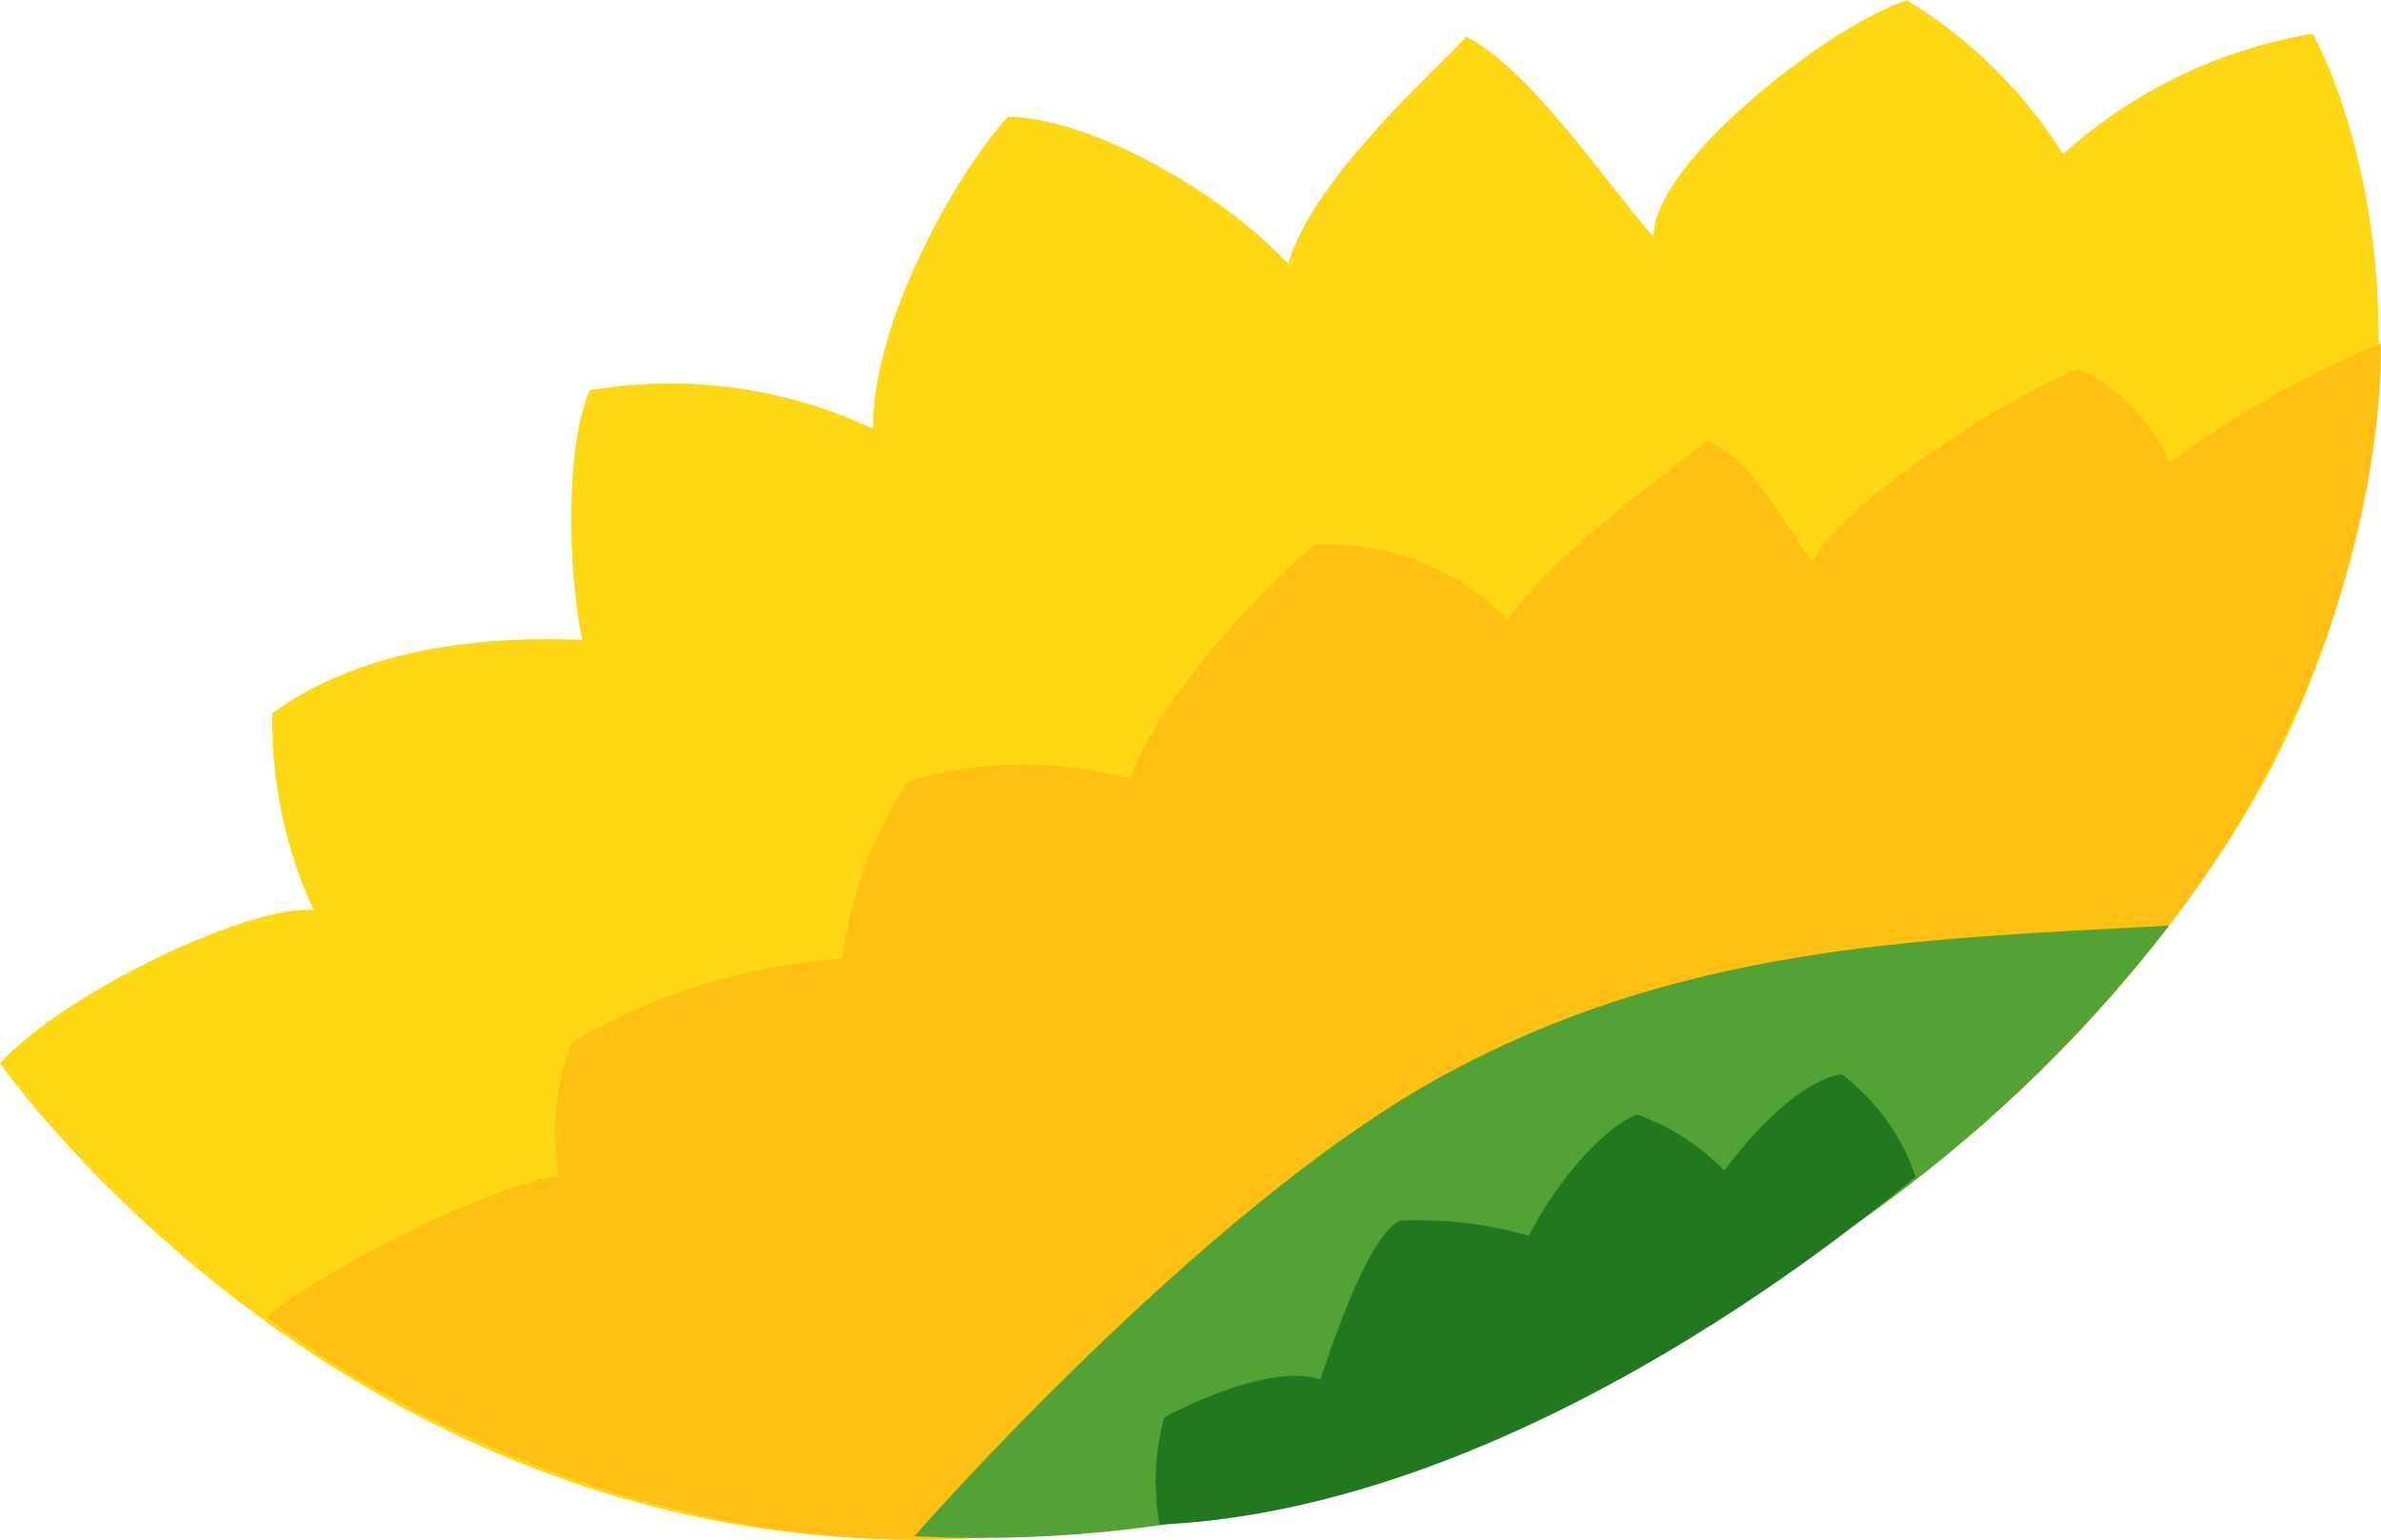
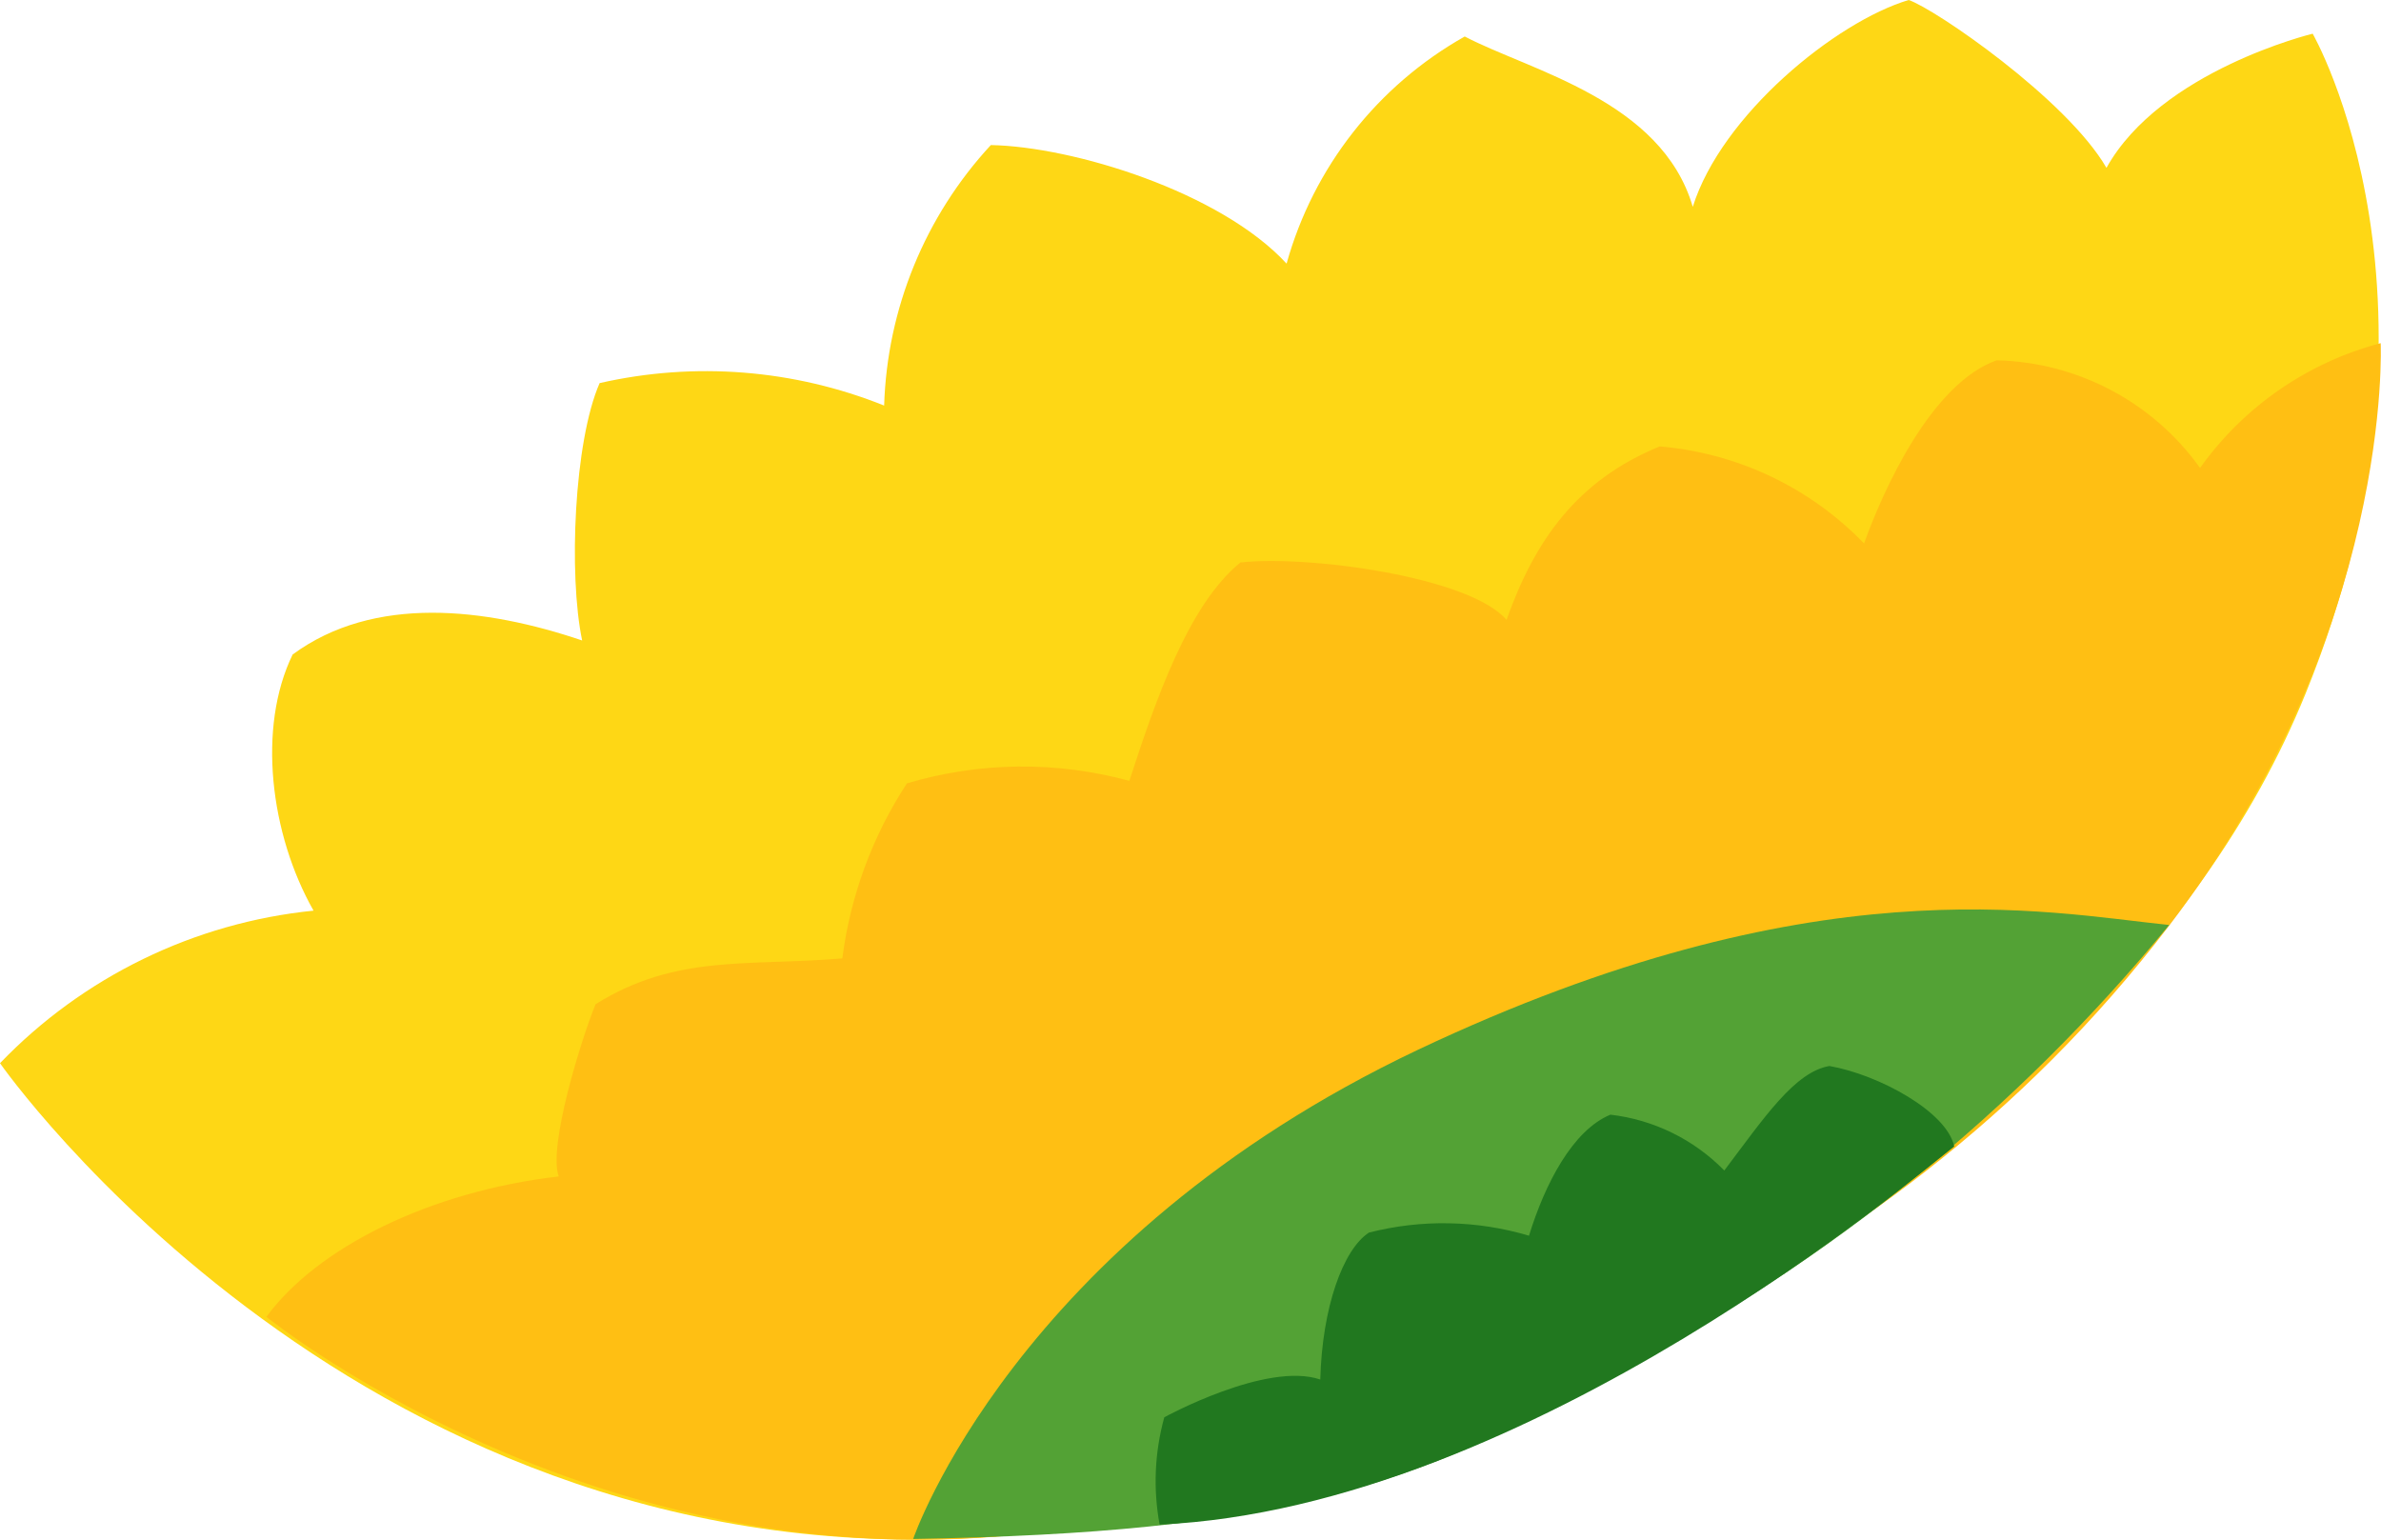
<svg xmlns="http://www.w3.org/2000/svg" viewBox="0 0 76.32 49.35">
  <defs>
    <style>.cls-1{fill:#fed715;}.cls-2{fill:#ffbf13;}.cls-3{fill:#53a235;}.cls-4{fill:#21781f;}</style>
  </defs>
  <g id="Layer_2" data-name="Layer 2">
    <g id="Layer_1-2" data-name="Layer 1">
-       <path class="cls-1" d="M0,34.08S11.69,50.86,32.07,49.24c11.81-.93,35.08-10.4,41.83-27,5.14-12.64.23-21.16.23-21.16a15.84,15.84,0,0,0-8,3.86,15.33,15.33,0,0,0-5-4.93C58.84.7,53,5.14,53,7.59c-1.66-1.9-3.91-5.32-6-6.42-.88,1-4.87,4.47-5.71,7.28C39.12,6.15,35,3.79,32.31,3.74c-1.57,1.7-4.35,6.5-4.33,10a15.3,15.3,0,0,0-9.08-1.23c-.81,1.87-.68,5.9-.24,8-3.66-.16-7.31.44-9.93,2.35a14.46,14.46,0,0,0,1.32,6.31C7.93,29,2.05,31.84,0,34.08Z" />
-       <path class="cls-2" d="M8.54,42.21s12.3,10,27.88,6.34c9.79-2.27,23.65-6.48,33.11-18.88C76.74,20.23,76.31,11,76.31,11a32.53,32.53,0,0,0-6.77,3.83,5.88,5.88,0,0,0-2.9-3c-2.08.74-7.9,4.47-8.53,6.2-.9-1.17-1.93-3.35-3.38-3.9-1,.8-5,3.66-6.4,5.72a8.18,8.18,0,0,0-6.18-2.39c-1.68,1.36-5.09,5-5.91,7.5a13,13,0,0,0-7.13.08A13.36,13.36,0,0,0,27,30.72a19.81,19.81,0,0,0-8.67,2.69,8,8,0,0,0-.42,4.3C16.22,37.82,10.75,40.42,8.54,42.21Z" />
-       <path class="cls-3" d="M29.31,49.24s9.16-10.47,16.83-14.7,15.31-4.44,23.39-4.87c-6.27,8.07-13,11.58-17.88,14.28A40.89,40.89,0,0,1,29.31,49.24Z" />
-       <path class="cls-4" d="M37.32,45.43s3.28-1.8,5-1.21c.89-2.65,1.69-4.55,2.52-5.09a12.94,12.94,0,0,1,4.17.48c.75-1.51,2.25-3.39,3.46-3.89a7.42,7.42,0,0,1,2.8,1.8c1.29-1.71,2.65-2.9,3.76-3.09a6.84,6.84,0,0,1,2.37,3.29C60.34,38.56,49,48.33,37.17,48.87A7.68,7.68,0,0,1,37.32,45.43Z" />
+       <path class="cls-1" d="M0,34.08S11.69,50.86,32.07,49.24c11.81-.93,35.08-10.4,41.83-27,5.14-12.64.23-21.16.23-21.16s-4.87,1.18-6.61,4.3C66.24,3.17,62,.27,61.18,0c-2.34.7-6,3.69-6.92,6.63-1-3.42-5.21-4.36-7.31-5.46a12.08,12.08,0,0,0-5.71,7.28c-2.12-2.3-6.84-3.75-9.48-3.8A12.89,12.89,0,0,0,28.34,13a15.34,15.34,0,0,0-9.12-.72c-.82,1.87-1,6.15-.56,8.25-3.1-1.05-6.67-1.47-9.28.45-1.14,2.34-.72,5.76.67,8.21A16.2,16.2,0,0,0,0,34.08Z" />
+       <path class="cls-2" d="M8.54,42.21s12.3,10,27.88,6.34c9.79-2.27,23.65-6.48,33.11-18.88C76.74,20.23,76.31,11,76.31,11a10.34,10.34,0,0,0-5.79,4A8.25,8.25,0,0,0,64,11.55c-2.09.74-3.63,4.14-4.25,5.87a10.31,10.31,0,0,0-6.55-3.11c-2.64,1.08-4,3-4.91,5.56-1.19-1.39-6.39-2.08-8.53-1.84-1.68,1.36-2.74,4.48-3.56,7a13,13,0,0,0-7.13.08A13.36,13.36,0,0,0,27,30.72c-3,.26-5.32-.15-7.91,1.47-.47,1.15-1.53,4.58-1.18,5.52C13.76,38.19,10.16,40,8.54,42.21Z" />
+       <path class="cls-3" d="M29.27,49.33s3.24-9.54,16.18-15.68c12.69-6,20.07-4.41,24.08-4A56.75,56.75,0,0,1,51.84,44C45.27,47.69,41,49.13,29.27,49.33Z" />
+       <path class="cls-4" d="M37.32,45.43s3.28-1.8,5-1.21c.06-2.31.73-4.17,1.56-4.71a9.62,9.62,0,0,1,5.13.1c.51-1.66,1.4-3.38,2.61-3.88a6.09,6.09,0,0,1,3.65,1.79c1.29-1.71,2.26-3.16,3.37-3.35,1.59.28,3.77,1.47,4,2.58C61.54,37.59,49,48.33,37.17,48.87A7.68,7.68,0,0,1,37.32,45.43Z" />
    </g>
  </g>
</svg>
